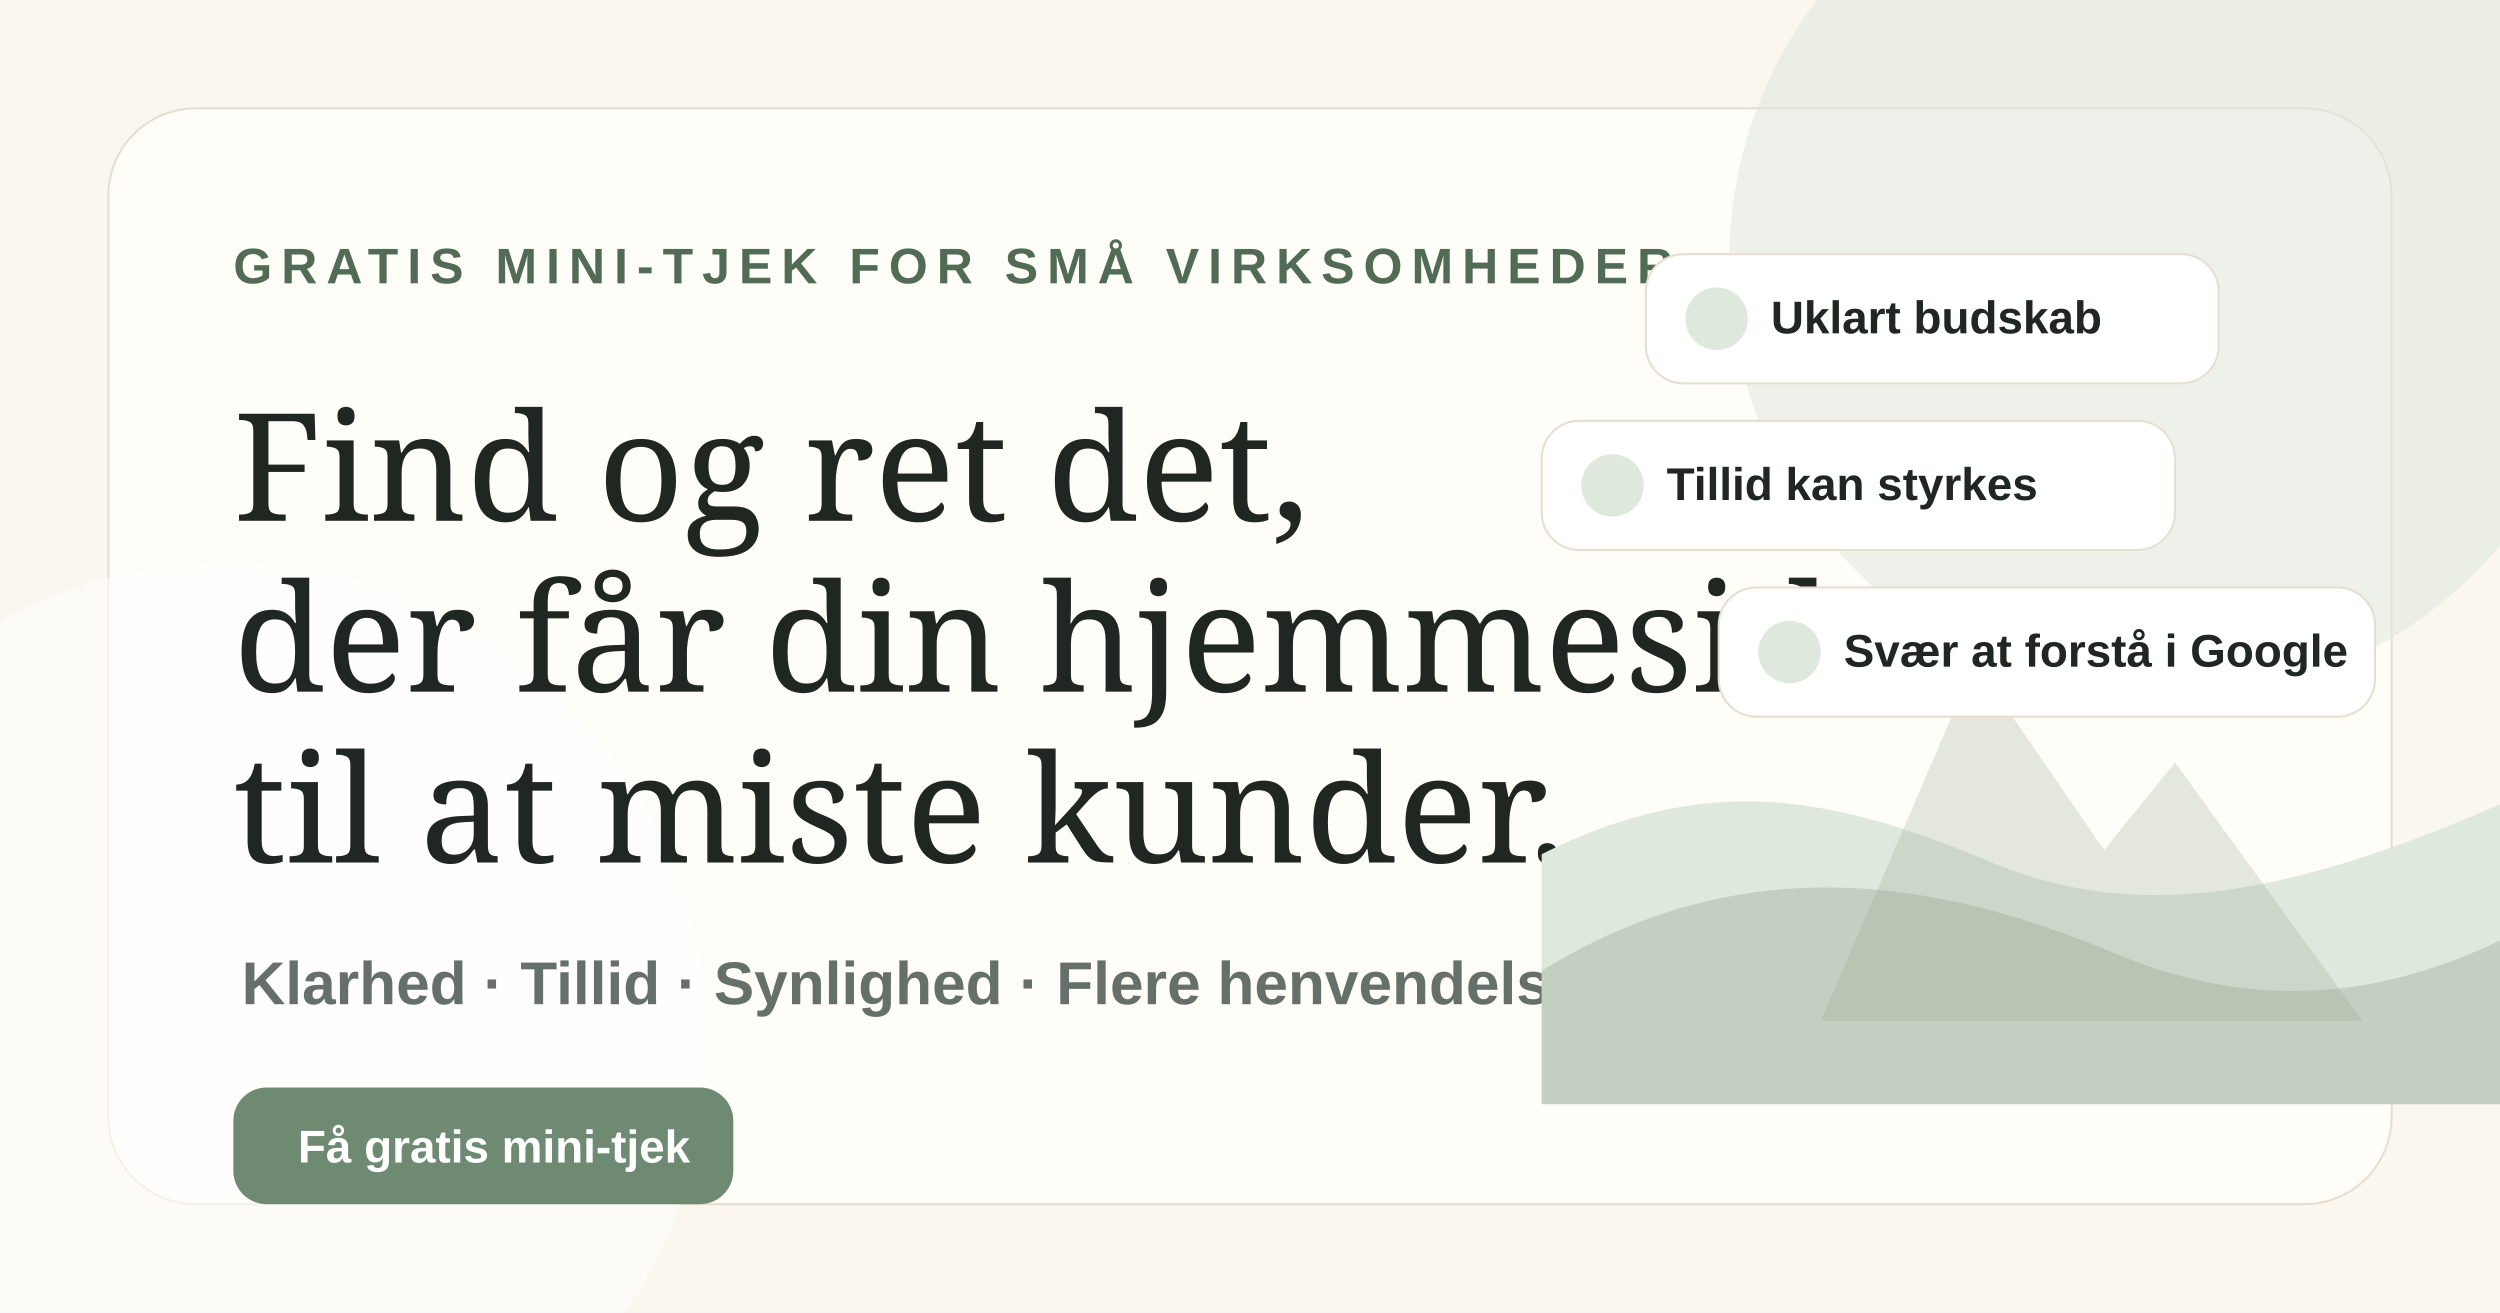
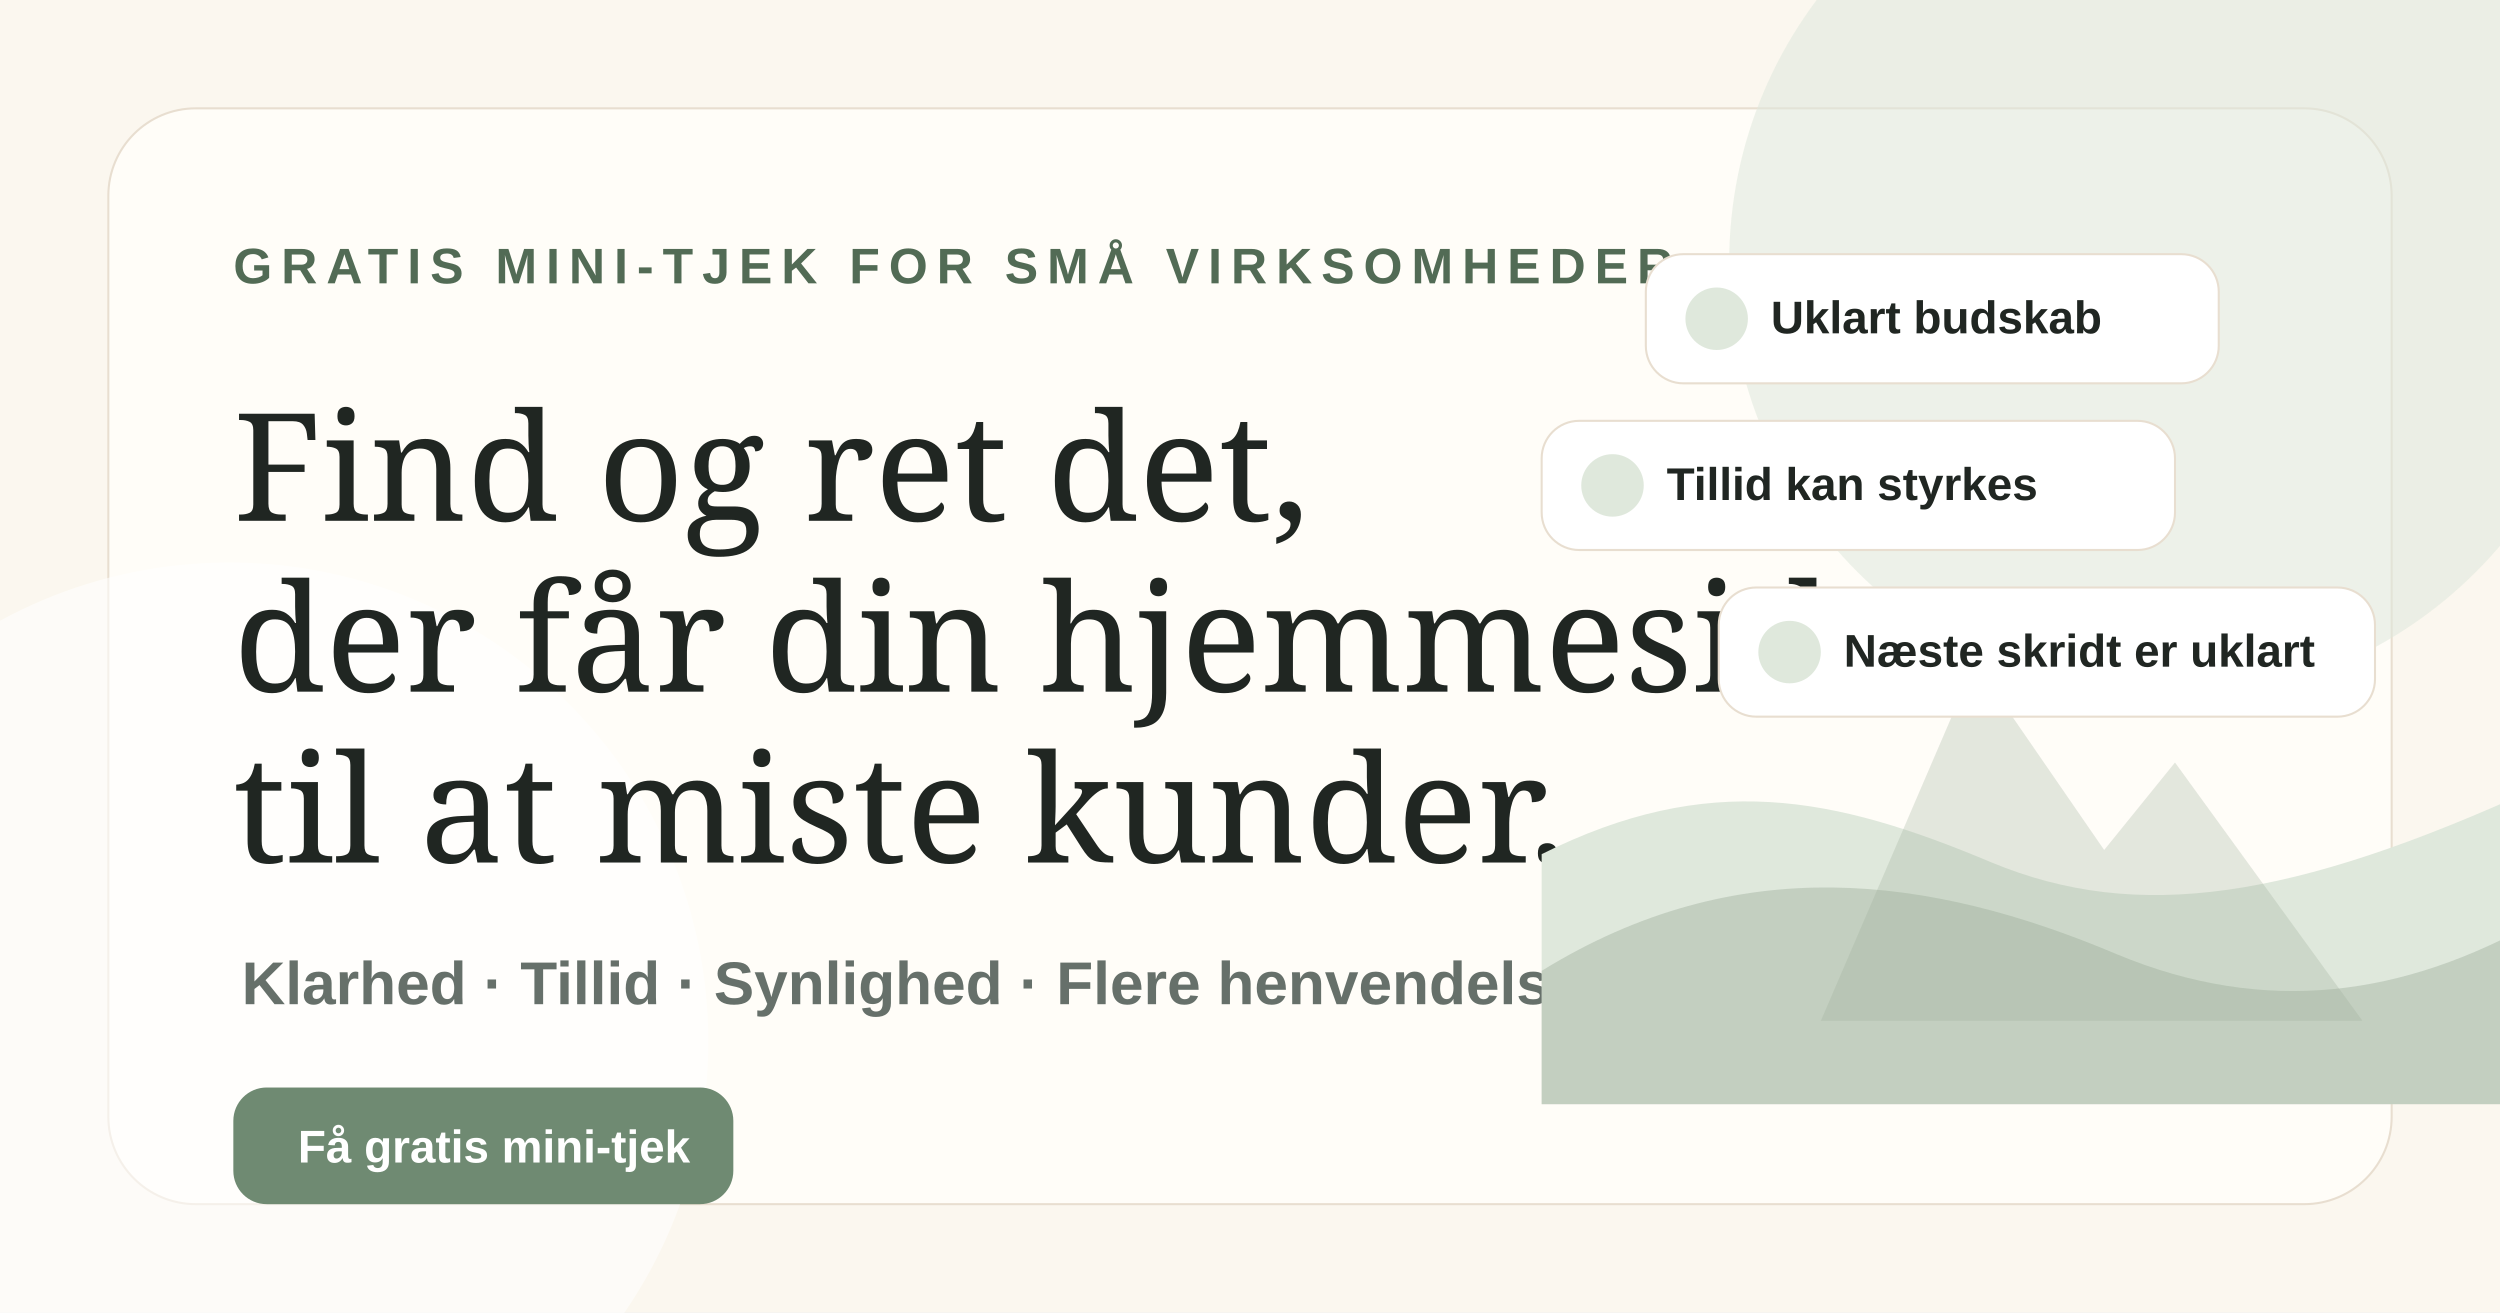
<svg xmlns="http://www.w3.org/2000/svg" width="1200" height="630" viewBox="0 0 1200 630" fill="none" role="img" aria-labelledby="title desc">
  <rect width="1200" height="630" fill="#FBF7EF" />
  <rect x="52" y="52" width="1096" height="526" rx="42" fill="#FFFDF8" stroke="#E8DED0" />
  <circle cx="1040" cy="126" r="210" fill="#DFE8DC" opacity="0.55" />
  <circle cx="110" cy="500" r="230" fill="#FFFFFF" opacity="0.55" />
  <text x="112" y="136" fill="#526B55" font-family="Arial, sans-serif" font-size="24" font-weight="800" letter-spacing="0.18em">GRATIS MINI-TJEK FOR SMÅ VIRKSOMHEDER</text>
  <text x="112" y="250" fill="#202622" font-family="Georgia, serif" font-size="72" font-weight="500">Find og ret det,</text>
  <text x="112" y="332" fill="#202622" font-family="Georgia, serif" font-size="72" font-weight="500">der får din hjemmeside</text>
  <text x="112" y="414" fill="#202622" font-family="Georgia, serif" font-size="72" font-weight="500">til at miste kunder.</text>
  <text x="116" y="482" fill="#66706A" font-family="Arial, sans-serif" font-size="29" font-weight="600">Klarhed · Tillid · Synlighed · Flere henvendelser</text>
  <g transform="translate(780 300)">
    <path d="M-40 110C40 70 100 82 176 114C246 143 320 132 438 78V230H-40Z" fill="#DFE8DC" />
    <path d="M-40 166C54 108 146 120 236 158C308 188 374 178 438 142V230H-40Z" fill="#8FA08D" opacity="0.35" />
    <path d="M168 18L230 108L264 66L354 190H94L168 18Z" fill="#9CAC98" opacity="0.28" />
  </g>
  <g transform="translate(790 122)">
    <rect width="275" height="62" rx="18" fill="#FFFFFF" stroke="#E8DED0" />
    <circle cx="34" cy="31" r="15" fill="#DFE8DC" />
    <text x="60" y="38" fill="#202622" font-family="Arial, sans-serif" font-size="22" font-weight="700">Uklart budskab</text>
  </g>
  <g transform="translate(740 202)">
    <rect width="304" height="62" rx="18" fill="#FFFFFF" stroke="#E8DED0" />
    <circle cx="34" cy="31" r="15" fill="#DFE8DC" />
    <text x="60" y="38" fill="#202622" font-family="Arial, sans-serif" font-size="22" font-weight="700">Tillid kan styrkes</text>
  </g>
  <g transform="translate(825 282)">
    <rect width="315" height="62" rx="18" fill="#FFFFFF" stroke="#E8DED0" />
    <circle cx="34" cy="31" r="15" fill="#DFE8DC" />
-     <text x="60" y="38" fill="#202622" font-family="Arial, sans-serif" font-size="22" font-weight="700">Svær at forstå i Google</text>
+     <text x="60" y="38" fill="#202622" font-family="Arial, sans-serif" font-size="22" font-weight="700">Næste skridt er uklart</text>
  </g>
  <g transform="translate(112 522)">
    <rect width="240" height="56" rx="16" fill="#6F8A72" />
    <text x="31" y="36" fill="#FFFFFF" font-family="Arial, sans-serif" font-size="22" font-weight="800">Få gratis mini-tjek</text>
  </g>
</svg>
